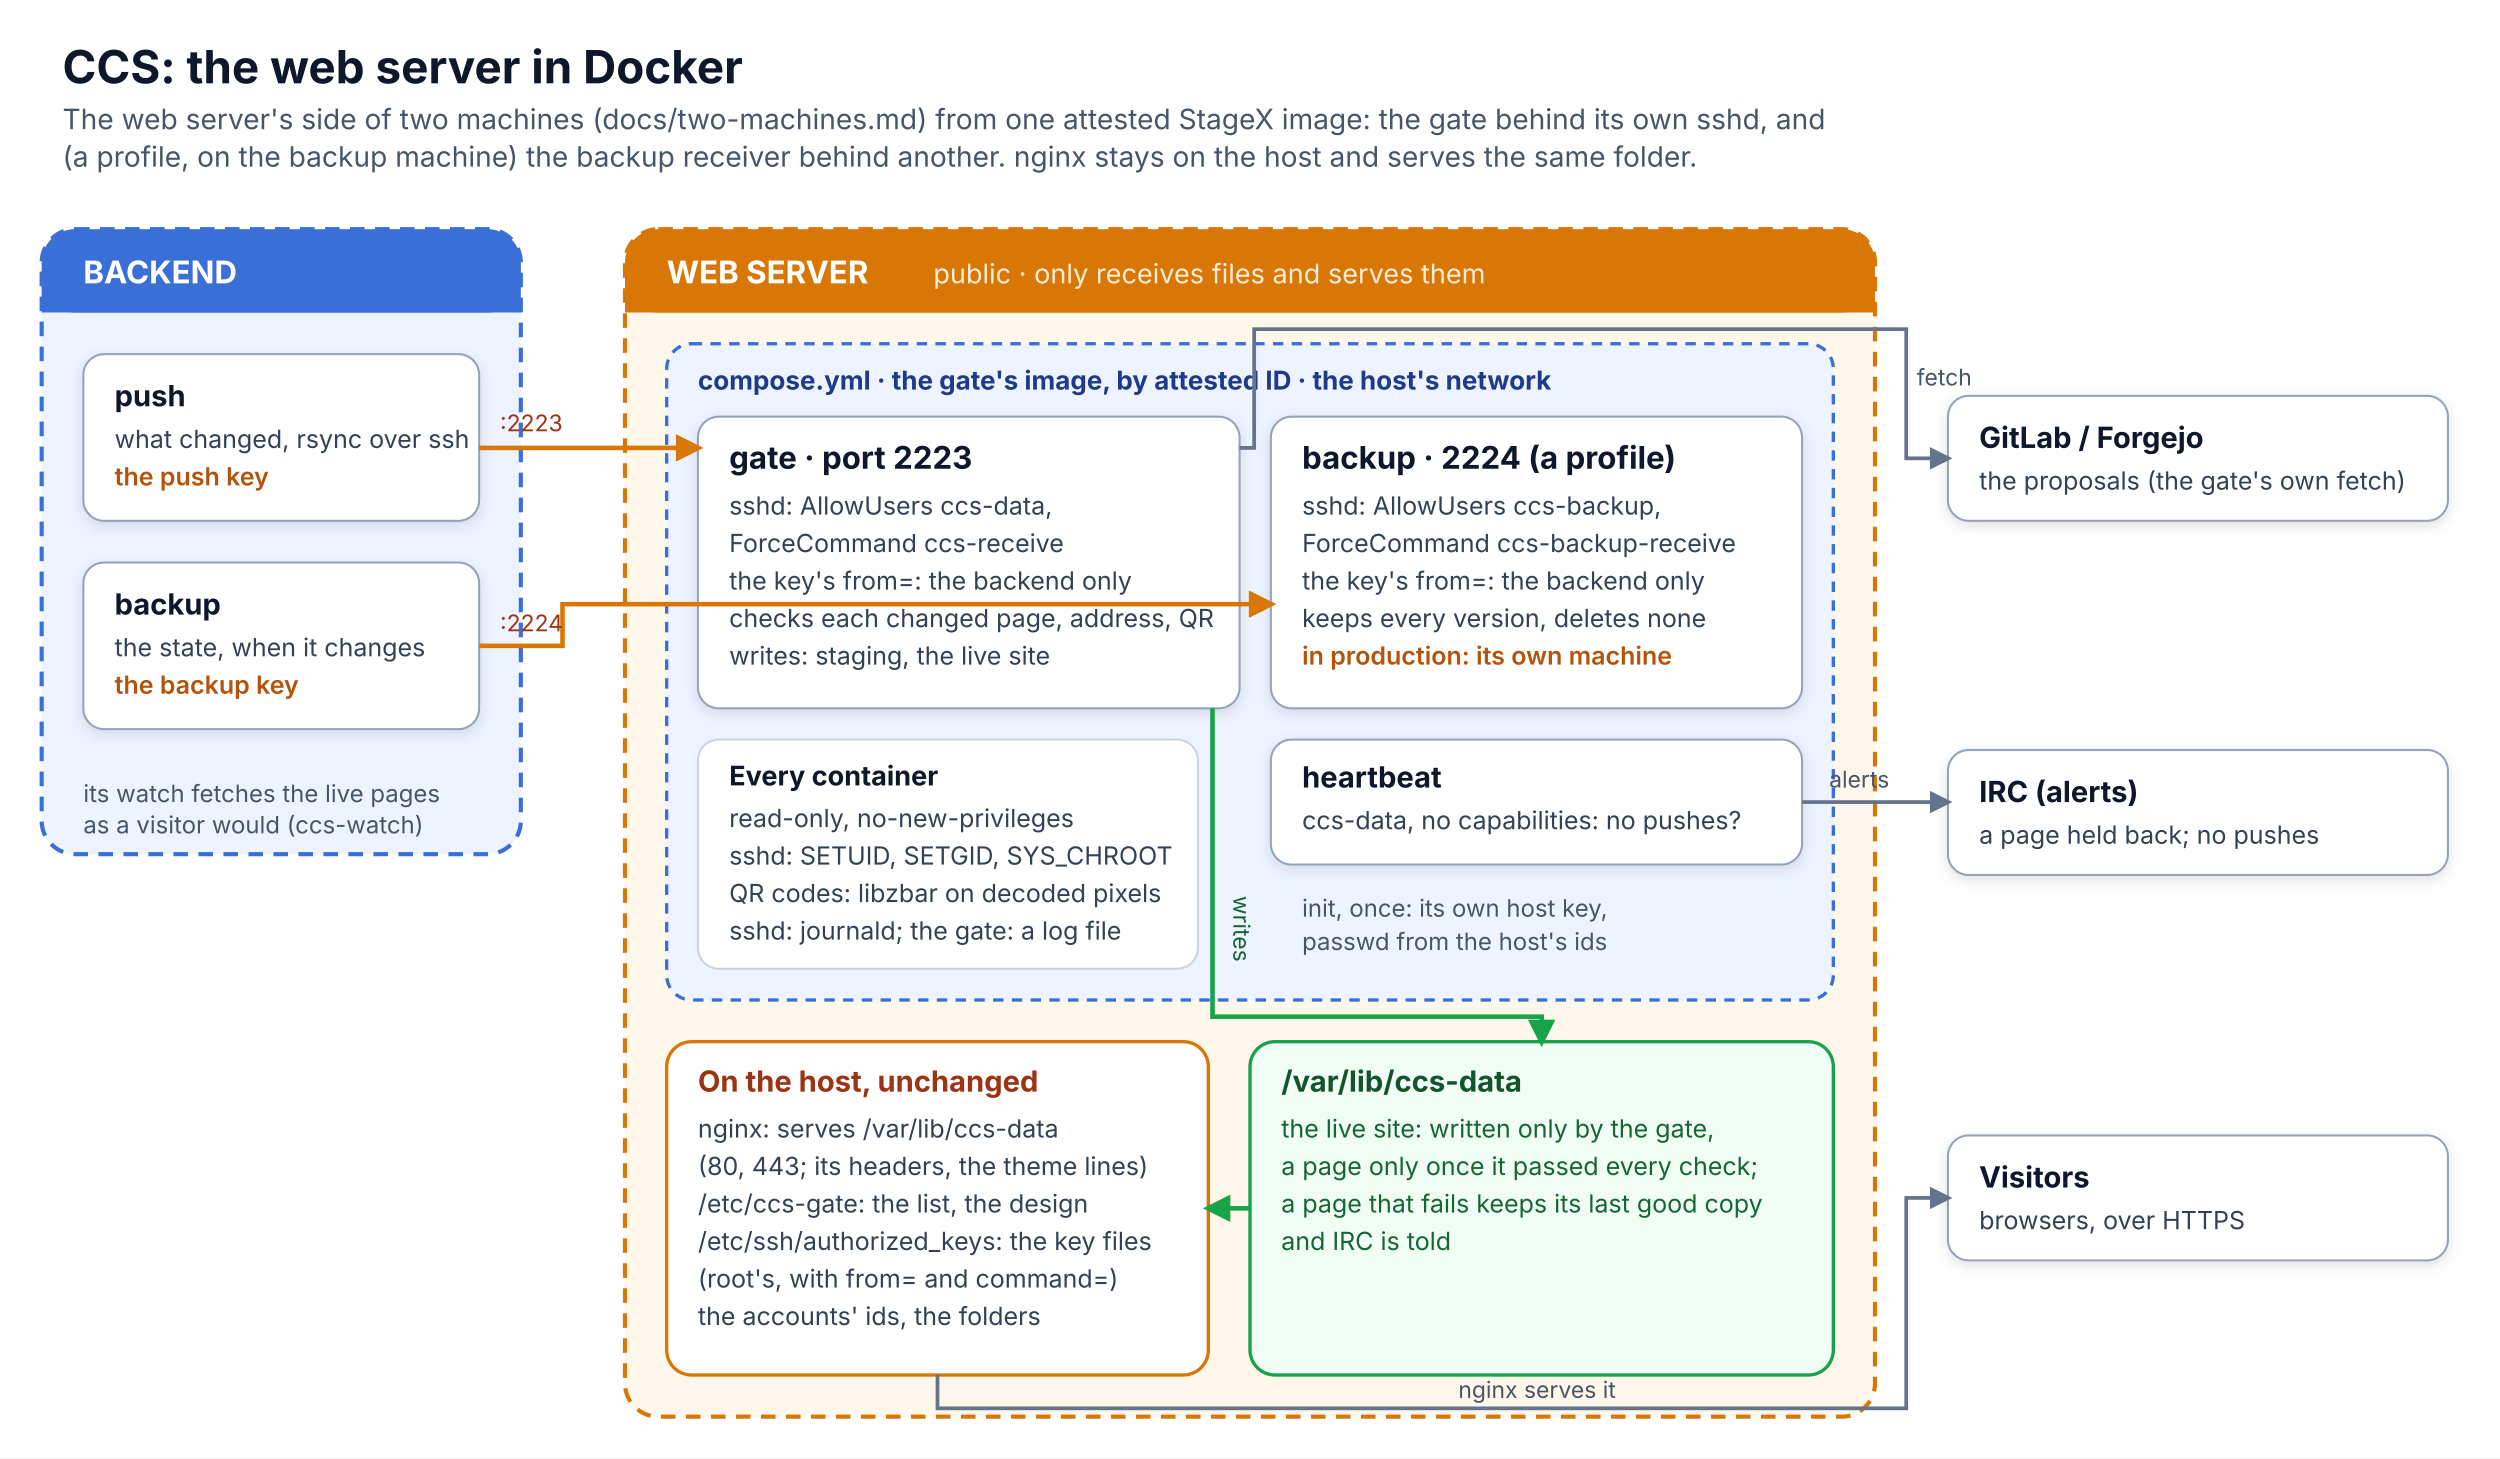
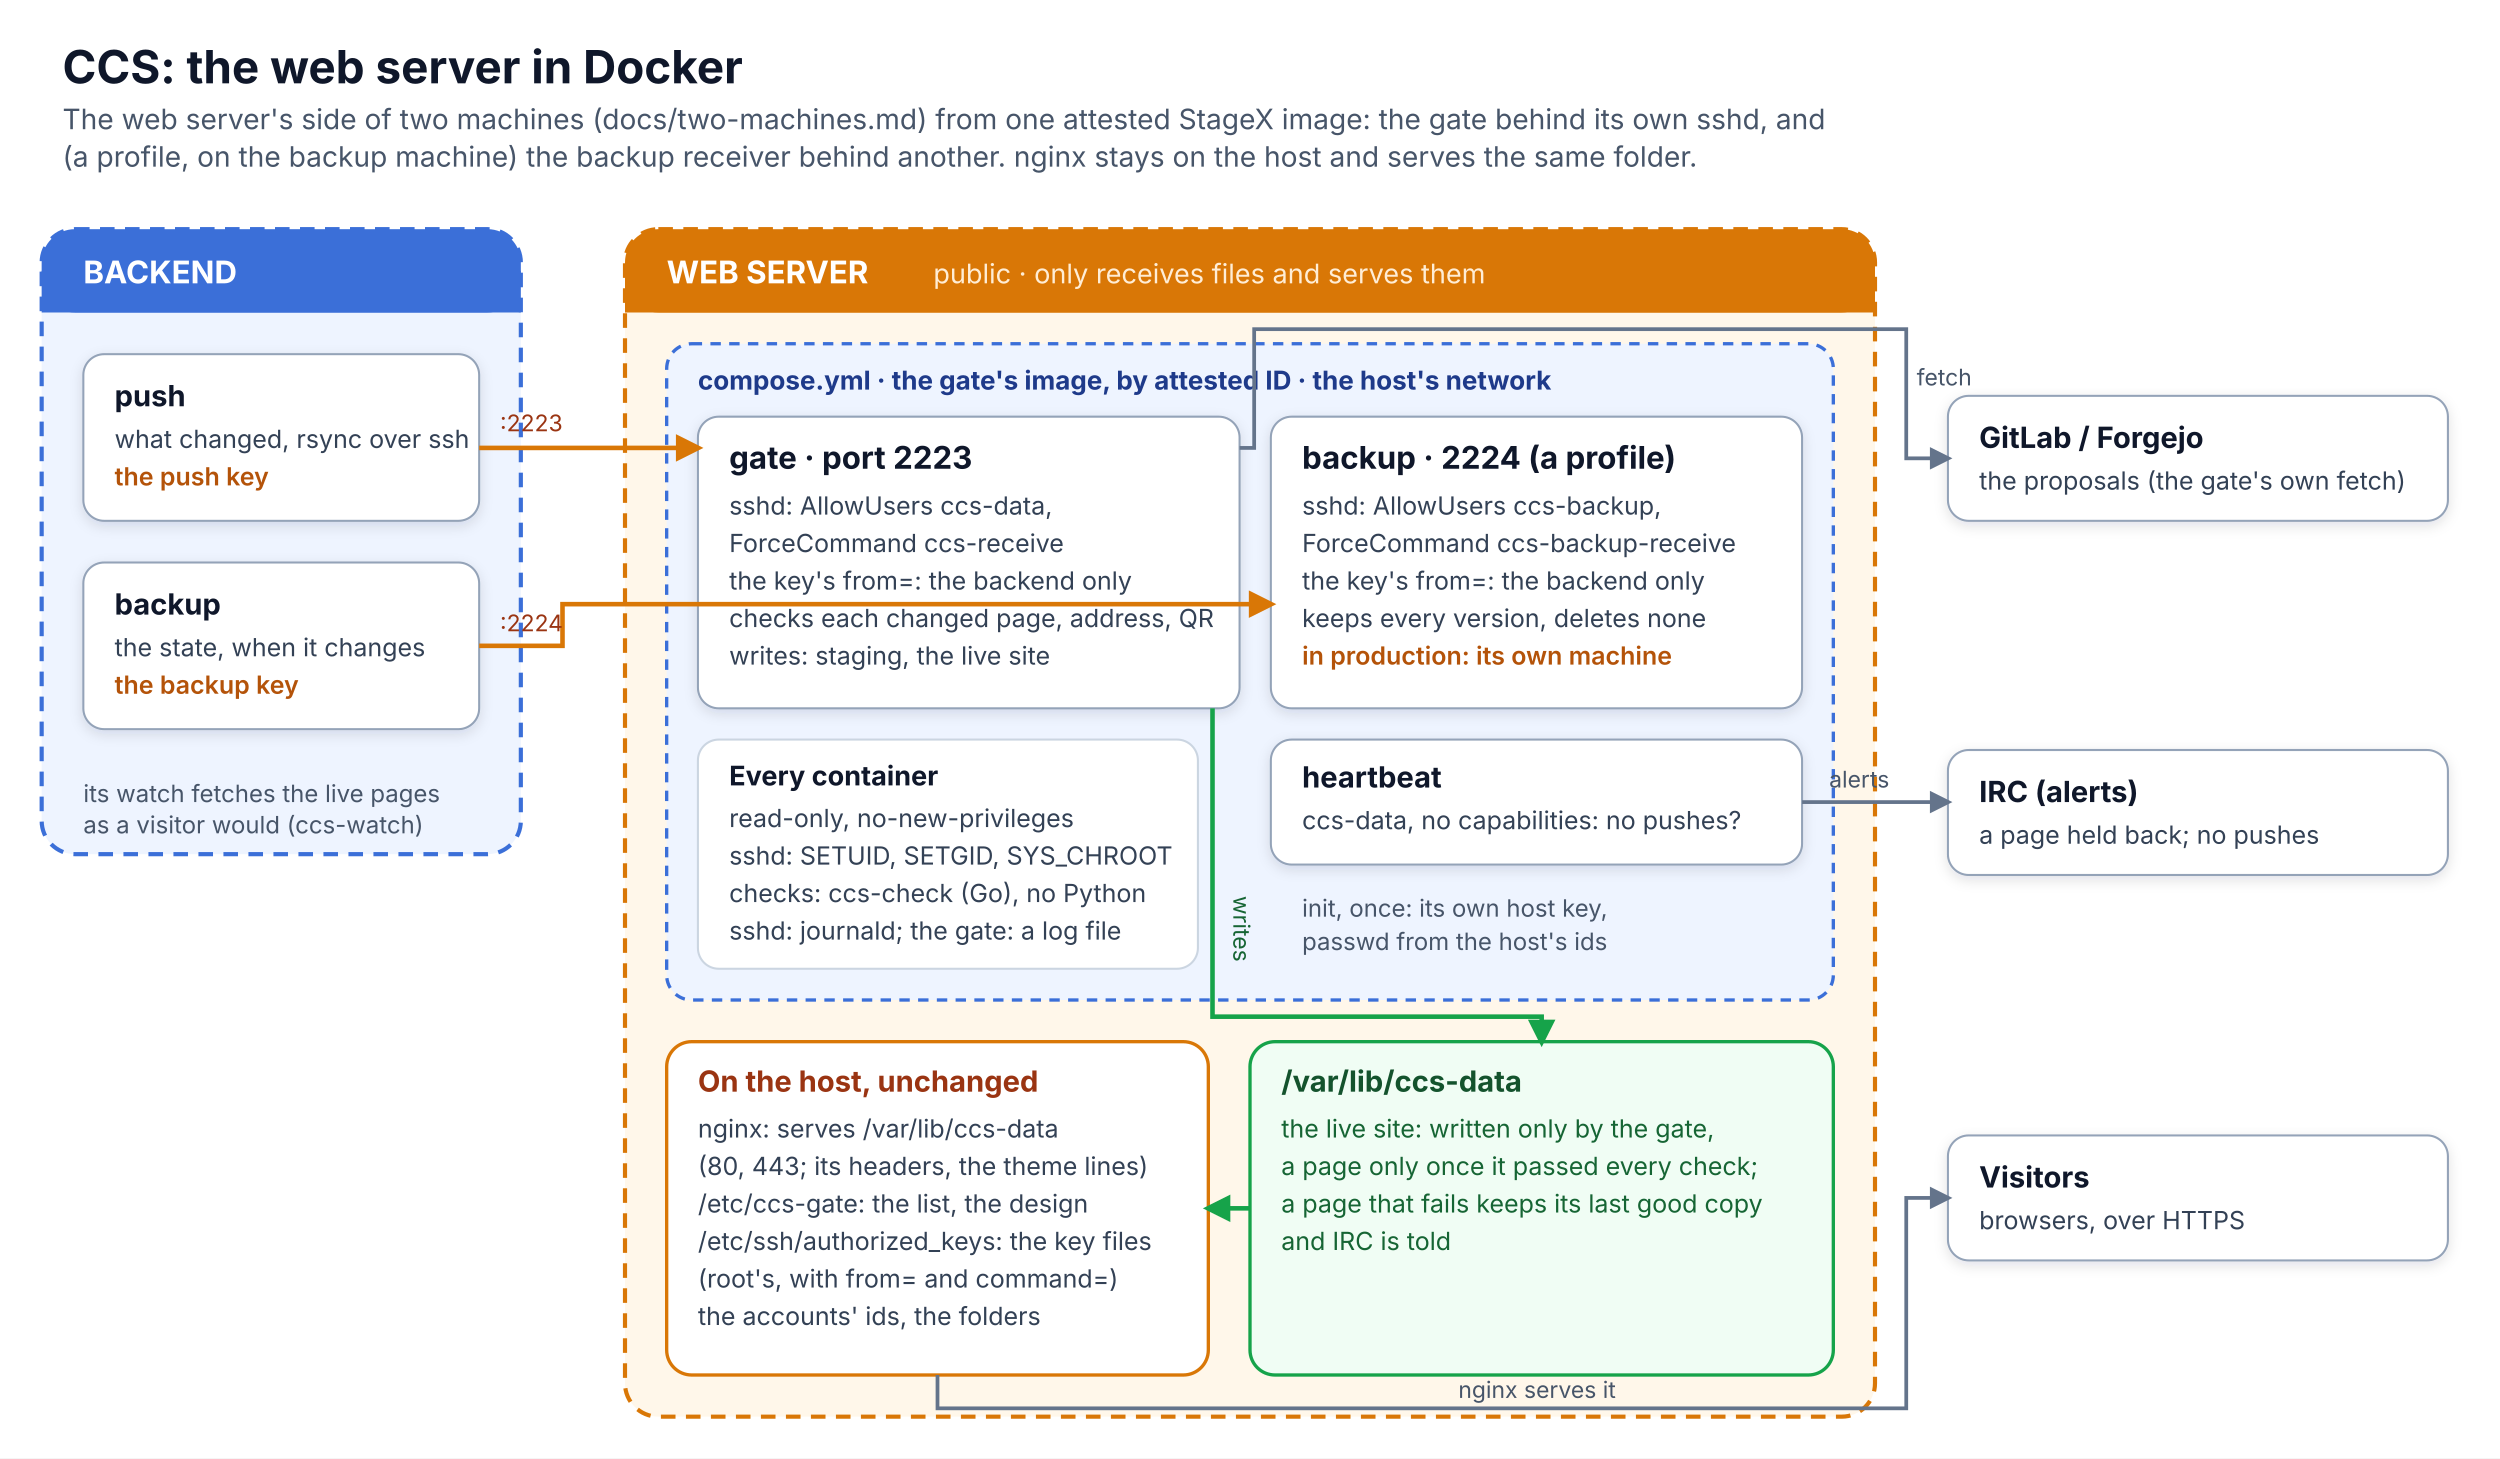
<svg xmlns="http://www.w3.org/2000/svg" viewBox="0 0 1200 700" width="1200" height="700" font-family="Inter, Helvetica, Arial, sans-serif">
  <defs>
    <filter id="sh" x="-10%" y="-10%" width="120%" height="130%">
      <feDropShadow dx="0" dy="2" stdDeviation="3" flood-color="#0f172a" flood-opacity="0.12" />
    </filter>
    <marker id="g" viewBox="0 0 10 10" refX="8" refY="5" markerWidth="6" markerHeight="6" orient="auto">
      <path d="M0,0 L10,5 L0,10 z" fill="#16a34a" />
    </marker>
    <marker id="s" viewBox="0 0 10 10" refX="8" refY="5" markerWidth="6" markerHeight="6" orient="auto">
      <path d="M0,0 L10,5 L0,10 z" fill="#64748b" />
    </marker>
    <marker id="o" viewBox="0 0 10 10" refX="8" refY="5" markerWidth="6" markerHeight="6" orient="auto">
      <path d="M0,0 L10,5 L0,10 z" fill="#d97706" />
    </marker>
  </defs>
  <rect width="1200" height="700" fill="#ffffff" />
  <text x="30" y="40" font-size="22" font-weight="700" fill="#0f172a">CCS: the web server in Docker</text>
  <text x="30" y="62" font-size="13.5" fill="#475569">The web server's side of two machines (docs/two-machines.md) from one attested StageX image: the gate behind its own sshd, and</text>
  <text x="30" y="80" font-size="13.5" fill="#475569">(a profile, on the backup machine) the backup receiver behind another. nginx stays on the host and serves the same folder.</text>
  <rect x="20" y="110" width="230" height="300" rx="16" fill="#eef4ff" stroke="#3b6fd8" stroke-width="2" stroke-dasharray="7 5" />
  <rect x="20" y="110" width="230" height="40" rx="16" fill="#3b6fd8" />
  <rect x="20" y="130" width="230" height="20" fill="#3b6fd8" />
  <text x="40" y="136" font-size="15" font-weight="700" fill="#ffffff">BACKEND</text>
  <g font-size="12" fill="#334155">
    <g filter="url(#sh)">
      <rect x="40" y="170" width="190" height="80" rx="10" fill="#ffffff" stroke="#94a3b8" />
    </g>
    <text x="55" y="195" font-size="14" font-weight="700" fill="#0f172a">push</text>
    <text x="55" y="215">what changed, rsync over ssh</text>
    <text x="55" y="233" fill="#b45309" font-weight="600">the push key</text>
    <g filter="url(#sh)">
      <rect x="40" y="270" width="190" height="80" rx="10" fill="#ffffff" stroke="#94a3b8" />
    </g>
    <text x="55" y="295" font-size="14" font-weight="700" fill="#0f172a">backup</text>
    <text x="55" y="315">the state, when it changes</text>
    <text x="55" y="333" fill="#b45309" font-weight="600">the backup key</text>
  </g>
  <text x="40" y="385" font-size="11.5" fill="#475569">its watch fetches the live pages</text>
  <text x="40" y="400" font-size="11.5" fill="#475569">as a visitor would (ccs-watch)</text>
  <rect x="300" y="110" width="600" height="570" rx="16" fill="#fff7ea" stroke="#d97706" stroke-width="2" stroke-dasharray="7 5" />
  <rect x="300" y="110" width="600" height="40" rx="16" fill="#d97706" />
  <rect x="300" y="130" width="600" height="20" fill="#d97706" />
  <text x="320" y="136" font-size="15" font-weight="700" fill="#ffffff">WEB SERVER</text>
  <text x="448" y="136" font-size="13" fill="#ffedd5">public · only receives files and serves them</text>
  <rect x="320" y="165" width="560" height="315" rx="12" fill="#eef4ff" stroke="#3b6fd8" stroke-width="1.6" stroke-dasharray="5 4" />
  <text x="335" y="187" font-size="12.5" font-weight="700" fill="#1e3a8a">compose.yml · the gate's image, by attested ID · the host's network</text>
  <g font-size="12" fill="#334155">
    <g filter="url(#sh)">
      <rect x="335" y="200" width="260" height="140" rx="10" fill="#ffffff" stroke="#94a3b8" />
    </g>
    <text x="350" y="225" font-size="15" font-weight="700" fill="#0f172a">gate · port 2223</text>
    <text x="350" y="247">sshd: AllowUsers ccs-data,</text>
    <text x="350" y="265">ForceCommand ccs-receive</text>
    <text x="350" y="283">the key's from=: the backend only</text>
    <text x="350" y="301">checks each changed page, address, QR</text>
    <text x="350" y="319">writes: staging, the live site</text>
    <g filter="url(#sh)">
      <rect x="610" y="200" width="255" height="140" rx="10" fill="#ffffff" stroke="#94a3b8" />
    </g>
    <text x="625" y="225" font-size="15" font-weight="700" fill="#0f172a">backup · 2224 (a profile)</text>
    <text x="625" y="247">sshd: AllowUsers ccs-backup,</text>
    <text x="625" y="265">ForceCommand ccs-backup-receive</text>
    <text x="625" y="283">the key's from=: the backend only</text>
    <text x="625" y="301">keeps every version, deletes none</text>
    <text x="625" y="319" fill="#b45309" font-weight="600">in production: its own machine</text>
    <g filter="url(#sh)">
      <rect x="610" y="355" width="255" height="60" rx="10" fill="#ffffff" stroke="#94a3b8" />
    </g>
    <text x="625" y="378" font-size="14" font-weight="700" fill="#0f172a">heartbeat</text>
    <text x="625" y="398">ccs-data, no capabilities: no pushes?</text>
    <rect x="335" y="355" width="240" height="110" rx="10" fill="#ffffff" stroke="#cbd5e1" />
    <text x="350" y="377" font-size="13" font-weight="700" fill="#0f172a">Every container</text>
    <text x="350" y="397">read-only, no-new-privileges</text>
    <text x="350" y="415">sshd: SETUID, SETGID, SYS_CHROOT</text>
-     <text x="350" y="433">QR codes: libzbar on decoded pixels</text>
+     <text x="350" y="433">checks: ccs-check (Go), no Python</text>
    <text x="350" y="451">sshd: journald; the gate: a log file</text>
    <text x="625" y="440" font-size="11.5" fill="#475569">init, once: its own host key,</text>
    <text x="625" y="456" font-size="11.5" fill="#475569">passwd from the host's ids</text>
  </g>
  <rect x="320" y="500" width="260" height="160" rx="12" fill="#ffffff" stroke="#d97706" stroke-width="1.6" />
  <text x="335" y="524" font-size="14" font-weight="700" fill="#9a3412">On the host, unchanged</text>
  <g font-size="12" fill="#334155">
    <text x="335" y="546">nginx: serves /var/lib/ccs-data</text>
    <text x="335" y="564">(80, 443; its headers, the theme lines)</text>
    <text x="335" y="582">/etc/ccs-gate: the list, the design</text>
    <text x="335" y="600">/etc/ssh/authorized_keys: the key files</text>
    <text x="335" y="618">(root's, with from= and command=)</text>
    <text x="335" y="636">the accounts' ids, the folders</text>
  </g>
  <rect x="600" y="500" width="280" height="160" rx="12" fill="#f0fdf4" stroke="#16a34a" stroke-width="1.6" />
  <text x="615" y="524" font-size="14" font-weight="700" fill="#14532d">/var/lib/ccs-data</text>
  <g font-size="12" fill="#166534">
    <text x="615" y="546">the live site: written only by the gate,</text>
    <text x="615" y="564">a page only once it passed every check;</text>
    <text x="615" y="582">a page that fails keeps its last good copy</text>
    <text x="615" y="600">and IRC is told</text>
  </g>
  <g font-size="12" fill="#334155">
    <g filter="url(#sh)">
      <rect x="935" y="190" width="240" height="60" rx="10" fill="#ffffff" stroke="#94a3b8" />
    </g>
    <text x="950" y="215" font-size="14" font-weight="700" fill="#0f172a">GitLab / Forgejo</text>
    <text x="950" y="235">the proposals (the gate's own fetch)</text>
    <g filter="url(#sh)">
      <rect x="935" y="360" width="240" height="60" rx="10" fill="#ffffff" stroke="#94a3b8" />
    </g>
    <text x="950" y="385" font-size="14" font-weight="700" fill="#0f172a">IRC (alerts)</text>
    <text x="950" y="405">a page held back; no pushes</text>
    <g filter="url(#sh)">
      <rect x="935" y="545" width="240" height="60" rx="10" fill="#ffffff" stroke="#94a3b8" />
    </g>
    <text x="950" y="570" font-size="14" font-weight="700" fill="#0f172a">Visitors</text>
    <text x="950" y="590">browsers, over HTTPS</text>
  </g>
  <g fill="none" stroke-width="2.2">
    <path d="M230,215 H335" stroke="#d97706" marker-end="url(#o)" />
    <path d="M230,310 H270 V290 H610" stroke="#d97706" marker-end="url(#o)" />
    <path d="M582,340 V488 H740 V500" stroke="#16a34a" marker-end="url(#g)" />
    <path d="M600,580 H580" stroke="#16a34a" marker-end="url(#g)" />
  </g>
  <g fill="none" stroke="#64748b" stroke-width="1.8" marker-end="url(#s)">
    <path d="M595,215 H602 V158 H915 V220 H935" />
    <path d="M865,385 H935" />
    <path d="M450,660 V676 H915 V575 H935" />
  </g>
  <text x="240" y="207" font-size="11" fill="#9a3412">:2223</text>
  <text x="240" y="303" font-size="11" fill="#9a3412">:2224</text>
  <text x="920" y="185" font-size="11" fill="#475569">fetch</text>
  <text x="878" y="378" font-size="11" fill="#475569">alerts</text>
  <text x="700" y="671" font-size="11" fill="#475569">nginx serves it</text>
  <text x="592" y="430" font-size="11" fill="#166534" transform="rotate(90 592 430)">writes</text>
</svg>
